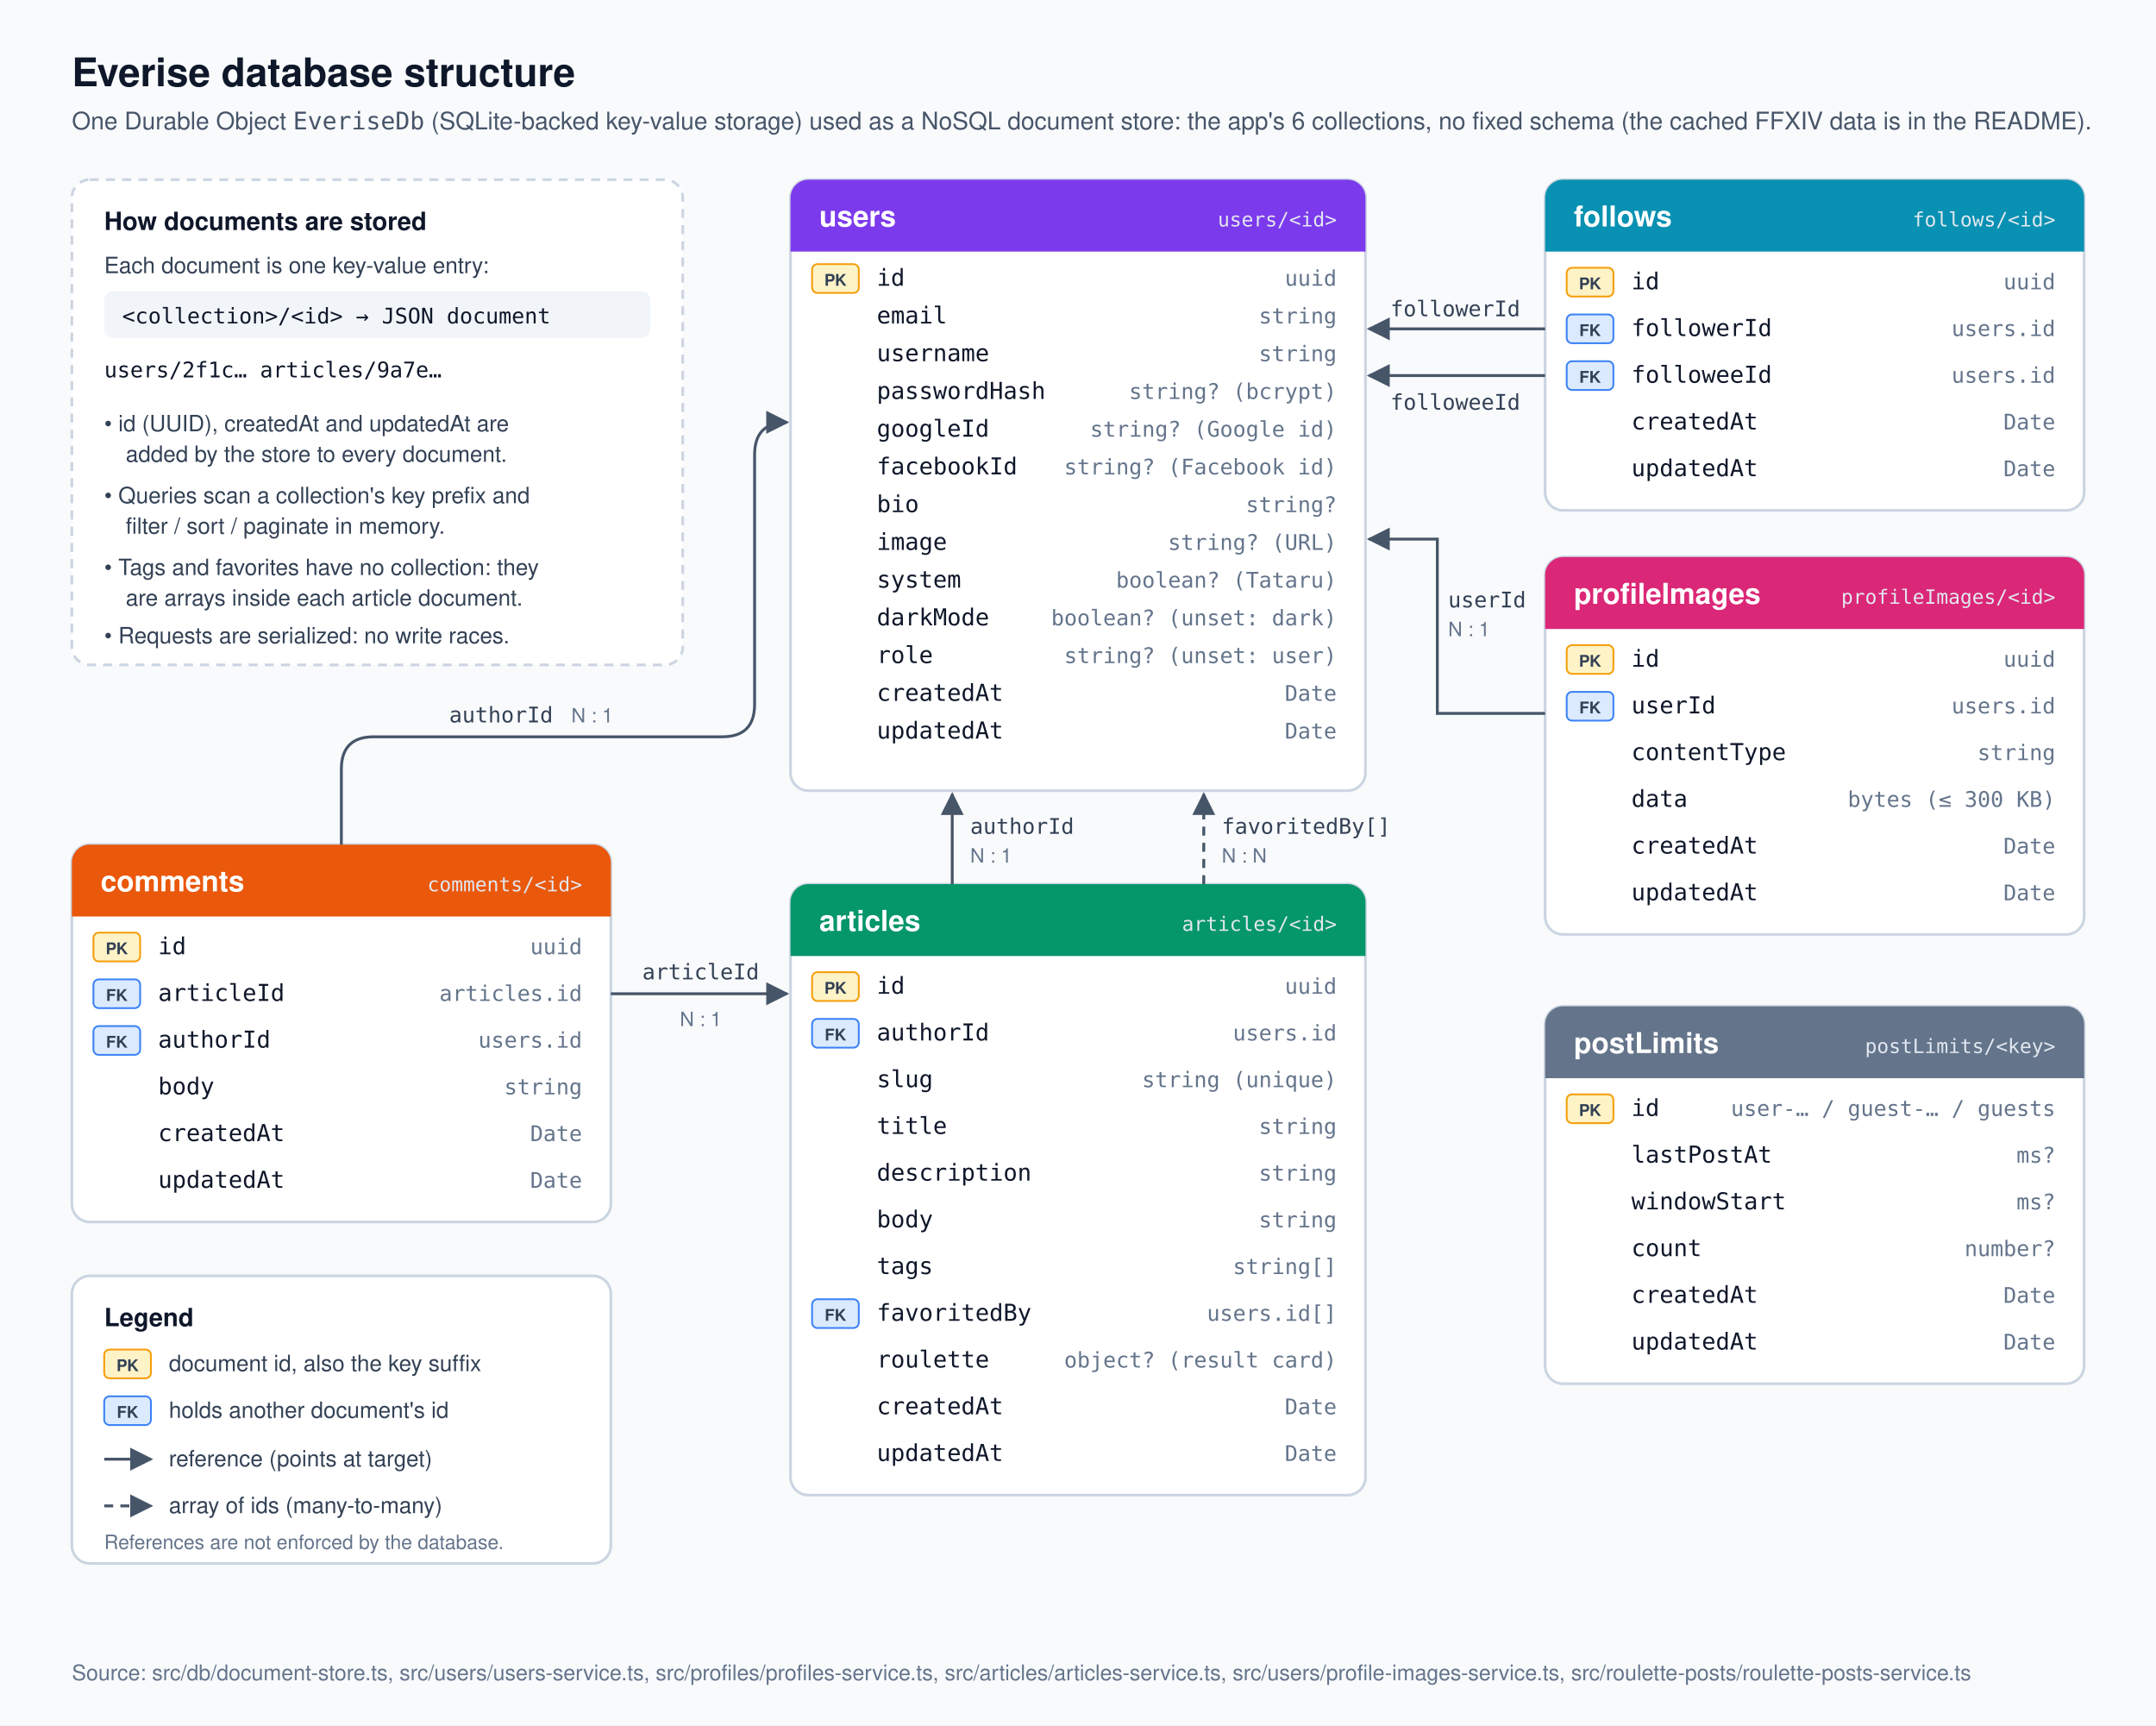
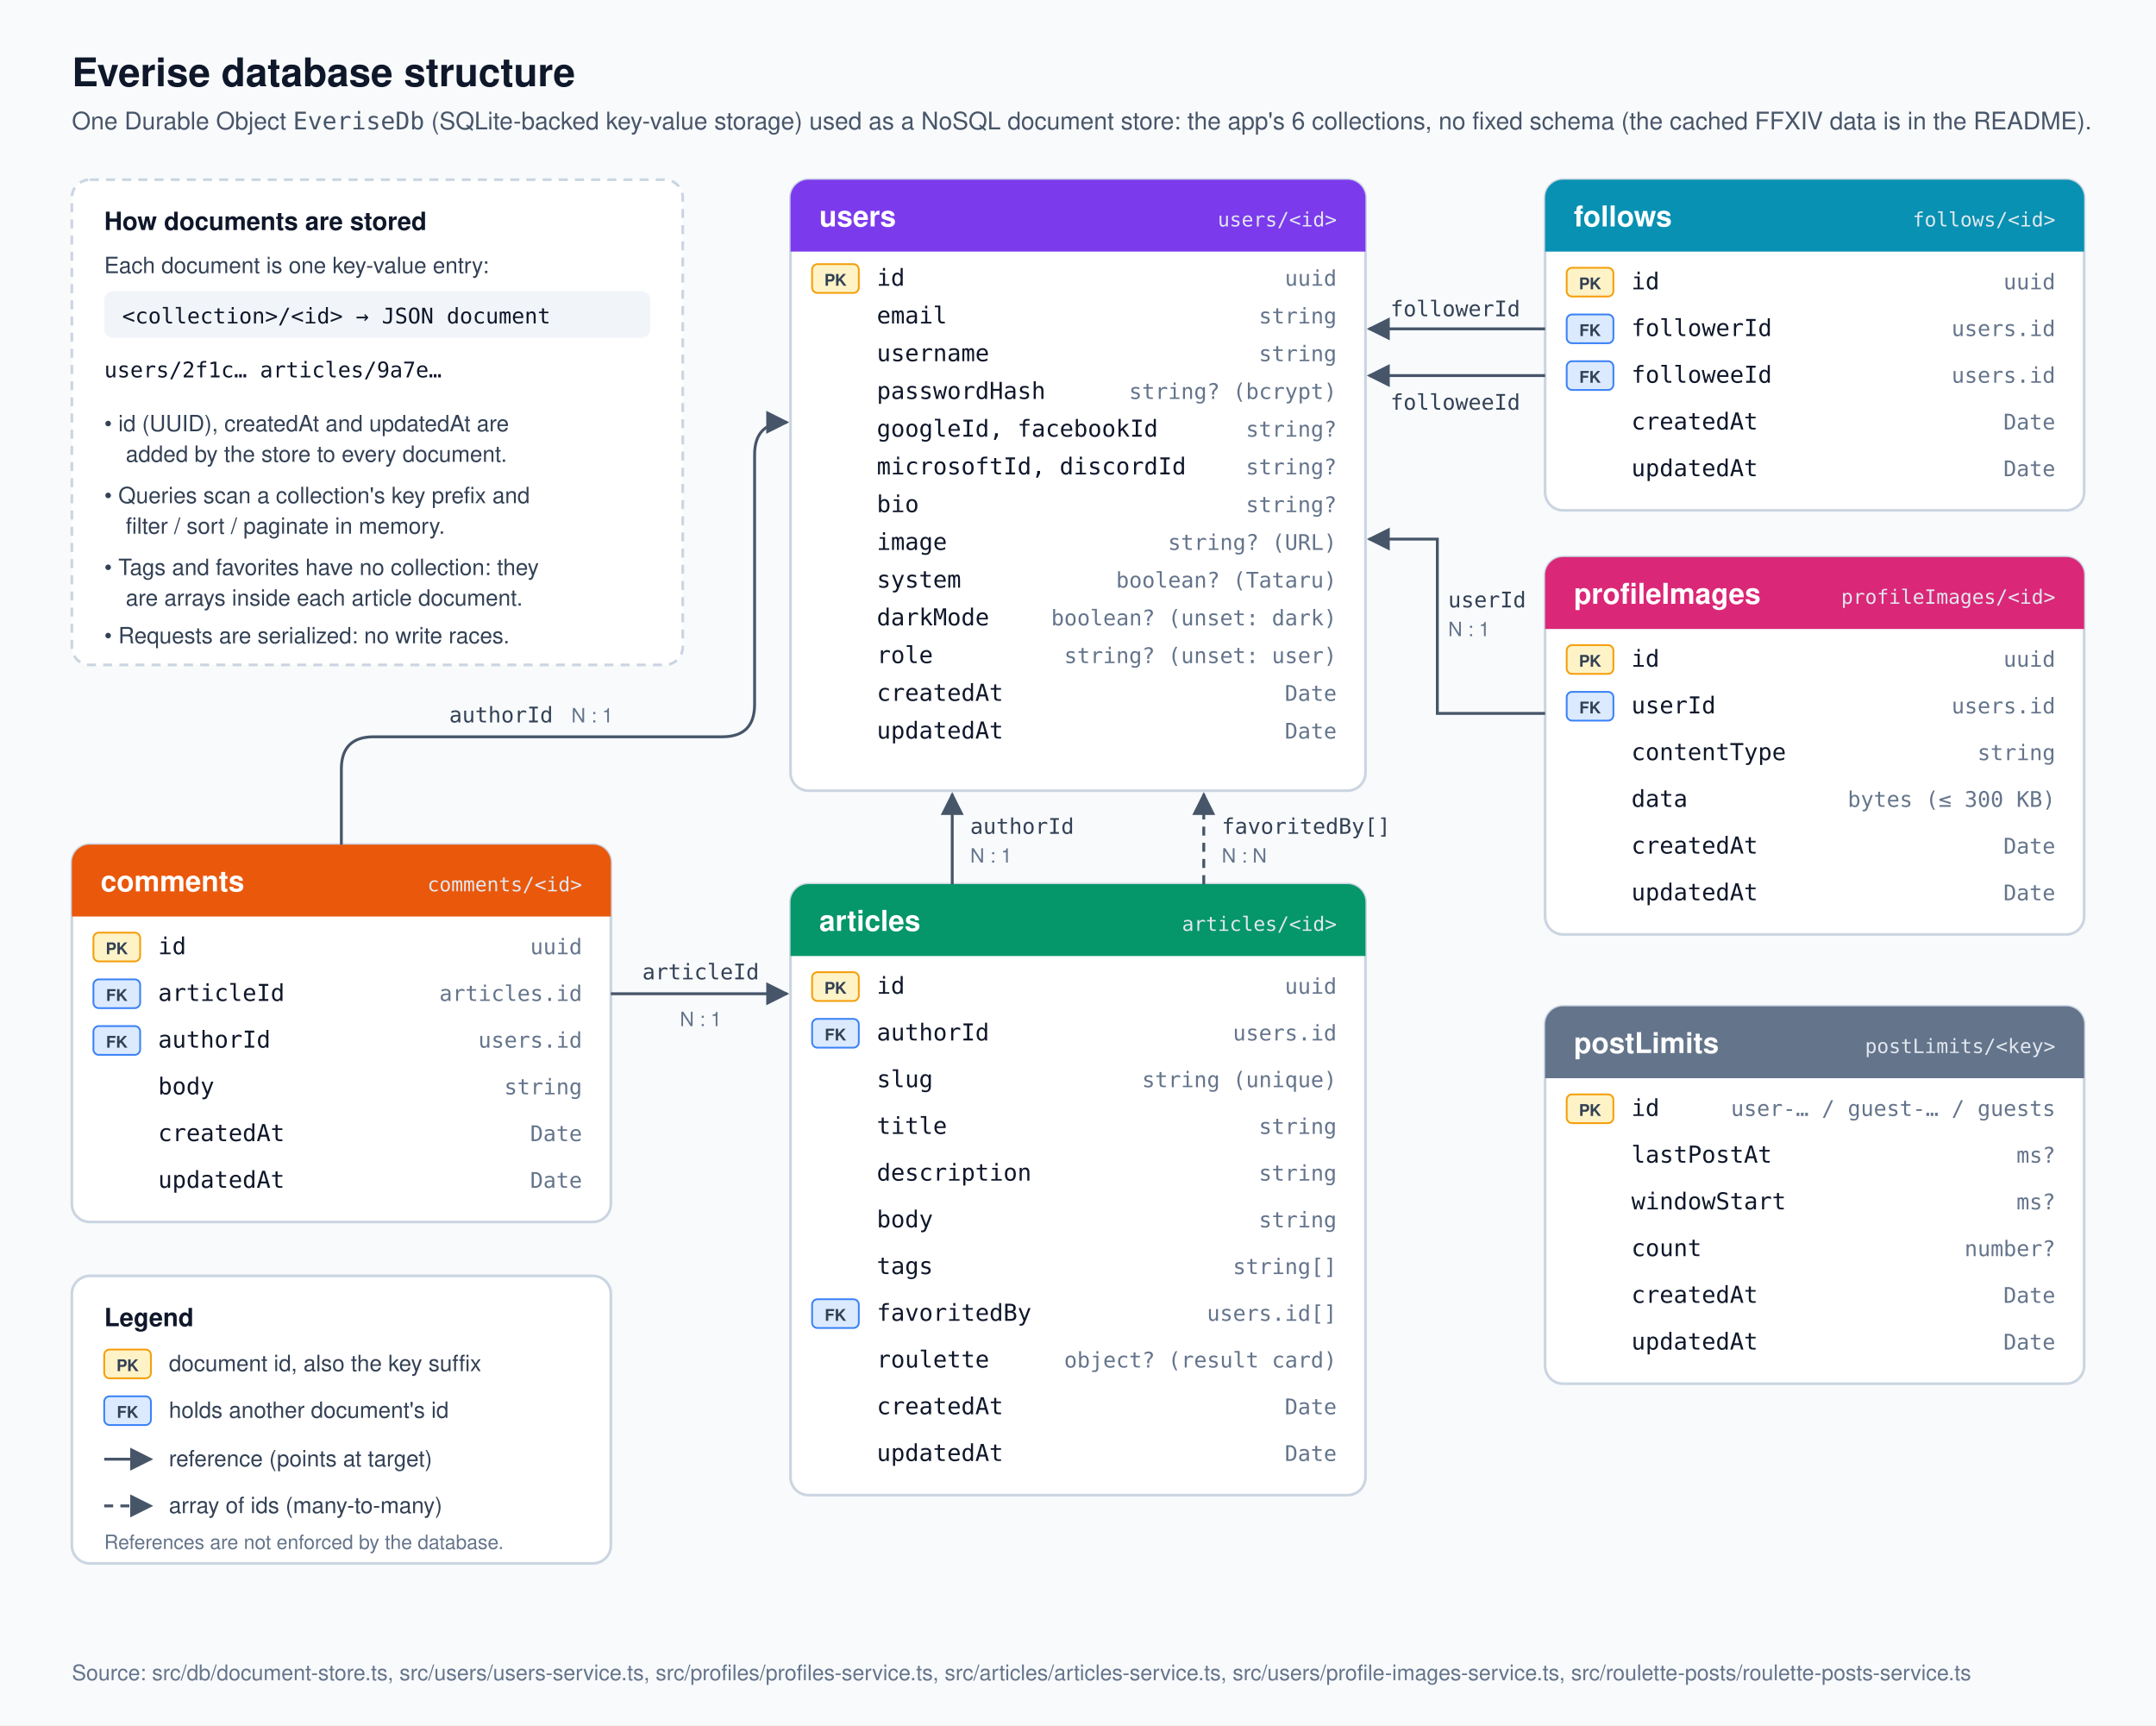
<svg xmlns="http://www.w3.org/2000/svg" width="1200" height="960" viewBox="0 0 1200 960" font-family="Segoe UI, Helvetica, Arial, sans-serif">
  <defs>
    <marker id="arrow" viewBox="0 0 10 10" refX="9" refY="5" markerWidth="8" markerHeight="8" orient="auto-start-reverse">
      <path d="M0,0 L10,5 L0,10 z" fill="#475569" />
    </marker>
    <style>
      .box { fill: #ffffff; stroke: #cbd5e1; stroke-width: 1.5; }
      .title { font-size: 16px; font-weight: 700; fill: #ffffff; }
      .key { font-size: 11px; fill: #e2e8f0; font-family: Consolas, Menlo, monospace; }
      .field { font-size: 13px; fill: #0f172a; font-family: Consolas, Menlo, monospace; }
      .type { font-size: 12px; fill: #64748b; font-family: Consolas, Menlo, monospace; }
      .pk { fill: #fef3c7; stroke: #f59e0b; }
      .fk { fill: #dbeafe; stroke: #3b82f6; }
      .badge { font-size: 9px; font-weight: 700; fill: #334155; }
      .rel { fill: none; stroke: #475569; stroke-width: 1.6; }
      .rel-label { font-size: 12px; fill: #334155; font-family: Consolas, Menlo, monospace; }
      .card { font-size: 11px; fill: #64748b; }
      .note-title { font-size: 14px; font-weight: 700; fill: #0f172a; }
      .note { font-size: 12.5px; fill: #334155; }
      .mono { font-family: Consolas, Menlo, monospace; font-size: 12px; fill: #0f172a; }
    </style>
  </defs>
  <rect width="1200" height="960" fill="#f8fafc" />
  <text x="40" y="48" font-size="22" font-weight="700" fill="#0f172a">Everise database structure</text>
  <text x="40" y="72" font-size="13.5" fill="#475569">One Durable Object <tspan font-family="Consolas, Menlo, monospace">EveriseDb</tspan> (SQLite-backed key-value storage) used as a NoSQL document store: the app's 6 collections, no fixed schema (the cached FFXIV data is in the README).</text>
  <rect x="40" y="100" width="340" height="270" rx="10" fill="#ffffff" stroke="#cbd5e1" stroke-width="1.5" stroke-dasharray="5 4" />
  <text x="58" y="128" class="note-title">How documents are stored</text>
  <text x="58" y="152" class="note">Each document is one key-value entry:</text>
  <rect x="58" y="162" width="304" height="26" rx="5" fill="#f1f5f9" />
  <text x="68" y="180" class="mono">&lt;collection&gt;/&lt;id&gt;  →  JSON document</text>
  <text x="58" y="210" class="mono" fill="#475569">users/2f1c…    articles/9a7e…</text>
  <text x="58" y="240" class="note">• id (UUID), createdAt and updatedAt are</text>
  <text x="70" y="257" class="note">added by the store to every document.</text>
  <text x="58" y="280" class="note">• Queries scan a collection's key prefix and</text>
  <text x="70" y="297" class="note">filter / sort / paginate in memory.</text>
  <text x="58" y="320" class="note">• Tags and favorites have no collection: they</text>
  <text x="70" y="337" class="note">are arrays inside each article document.</text>
  <text x="58" y="358" class="note">• Requests are serialized: no write races.</text>
  <g>
    <rect x="440" y="100" width="320" height="340" rx="10" class="box" />
    <path d="M450,100 h300 a10,10 0 0 1 10,10 v30 h-320 v-30 a10,10 0 0 1 10,-10 z" fill="#7c3aed" />
    <text x="456" y="126" class="title">users</text>
    <text x="744" y="126" class="key" text-anchor="end">users/&lt;id&gt;</text>
    <rect x="452" y="147" width="26" height="16" rx="3" class="pk" />
    <text x="465" y="159" class="badge" text-anchor="middle">PK</text>
    <text x="488" y="159" class="field">id</text>
    <text x="744" y="159" class="type" text-anchor="end">uuid</text>
    <text x="488" y="180" class="field">email</text>
    <text x="744" y="180" class="type" text-anchor="end">string</text>
    <text x="488" y="201" class="field">username</text>
    <text x="744" y="201" class="type" text-anchor="end">string</text>
    <text x="488" y="222" class="field">passwordHash</text>
    <text x="744" y="222" class="type" text-anchor="end">string? (bcrypt)</text>
-     <text x="488" y="243" class="field">googleId</text>
-     <text x="744" y="243" class="type" text-anchor="end">string? (Google id)</text>
-     <text x="488" y="264" class="field">facebookId</text>
-     <text x="744" y="264" class="type" text-anchor="end">string? (Facebook id)</text>
+     <text x="488" y="243" class="field">googleId, facebookId</text>
+     <text x="744" y="243" class="type" text-anchor="end">string?</text>
+     <text x="488" y="264" class="field">microsoftId, discordId</text>
+     <text x="744" y="264" class="type" text-anchor="end">string?</text>
    <text x="488" y="285" class="field">bio</text>
    <text x="744" y="285" class="type" text-anchor="end">string?</text>
    <text x="488" y="306" class="field">image</text>
    <text x="744" y="306" class="type" text-anchor="end">string? (URL)</text>
    <text x="488" y="327" class="field">system</text>
    <text x="744" y="327" class="type" text-anchor="end">boolean? (Tataru)</text>
    <text x="488" y="348" class="field">darkMode</text>
    <text x="744" y="348" class="type" text-anchor="end">boolean? (unset: dark)</text>
    <text x="488" y="369" class="field">role</text>
    <text x="744" y="369" class="type" text-anchor="end">string? (unset: user)</text>
    <text x="488" y="390" class="field">createdAt</text>
    <text x="744" y="390" class="type" text-anchor="end">Date</text>
    <text x="488" y="411" class="field">updatedAt</text>
    <text x="744" y="411" class="type" text-anchor="end">Date</text>
  </g>
  <g>
    <rect x="860" y="100" width="300" height="184" rx="10" class="box" />
    <path d="M870,100 h280 a10,10 0 0 1 10,10 v30 h-300 v-30 a10,10 0 0 1 10,-10 z" fill="#0891b2" />
    <text x="876" y="126" class="title">follows</text>
    <text x="1144" y="126" class="key" text-anchor="end">follows/&lt;id&gt;</text>
    <rect x="872" y="149" width="26" height="16" rx="3" class="pk" />
    <text x="885" y="161" class="badge" text-anchor="middle">PK</text>
    <text x="908" y="161" class="field">id</text>
    <text x="1144" y="161" class="type" text-anchor="end">uuid</text>
    <rect x="872" y="175" width="26" height="16" rx="3" class="fk" />
    <text x="885" y="187" class="badge" text-anchor="middle">FK</text>
    <text x="908" y="187" class="field">followerId</text>
    <text x="1144" y="187" class="type" text-anchor="end">users.id</text>
    <rect x="872" y="201" width="26" height="16" rx="3" class="fk" />
    <text x="885" y="213" class="badge" text-anchor="middle">FK</text>
    <text x="908" y="213" class="field">followeeId</text>
    <text x="1144" y="213" class="type" text-anchor="end">users.id</text>
    <text x="908" y="239" class="field">createdAt</text>
    <text x="1144" y="239" class="type" text-anchor="end">Date</text>
    <text x="908" y="265" class="field">updatedAt</text>
    <text x="1144" y="265" class="type" text-anchor="end">Date</text>
  </g>
  <g transform="translate(0 52)">
    <rect x="440" y="440" width="320" height="340" rx="10" class="box" />
    <path d="M450,440 h300 a10,10 0 0 1 10,10 v30 h-320 v-30 a10,10 0 0 1 10,-10 z" fill="#059669" />
    <text x="456" y="466" class="title">articles</text>
    <text x="744" y="466" class="key" text-anchor="end">articles/&lt;id&gt;</text>
    <rect x="452" y="489" width="26" height="16" rx="3" class="pk" />
    <text x="465" y="501" class="badge" text-anchor="middle">PK</text>
    <text x="488" y="501" class="field">id</text>
    <text x="744" y="501" class="type" text-anchor="end">uuid</text>
    <rect x="452" y="515" width="26" height="16" rx="3" class="fk" />
    <text x="465" y="527" class="badge" text-anchor="middle">FK</text>
    <text x="488" y="527" class="field">authorId</text>
    <text x="744" y="527" class="type" text-anchor="end">users.id</text>
    <text x="488" y="553" class="field">slug</text>
    <text x="744" y="553" class="type" text-anchor="end">string (unique)</text>
    <text x="488" y="579" class="field">title</text>
    <text x="744" y="579" class="type" text-anchor="end">string</text>
    <text x="488" y="605" class="field">description</text>
    <text x="744" y="605" class="type" text-anchor="end">string</text>
    <text x="488" y="631" class="field">body</text>
    <text x="744" y="631" class="type" text-anchor="end">string</text>
    <text x="488" y="657" class="field">tags</text>
    <text x="744" y="657" class="type" text-anchor="end">string[]</text>
    <rect x="452" y="671" width="26" height="16" rx="3" class="fk" />
    <text x="465" y="683" class="badge" text-anchor="middle">FK</text>
    <text x="488" y="683" class="field">favoritedBy</text>
    <text x="744" y="683" class="type" text-anchor="end">users.id[]</text>
    <text x="488" y="709" class="field">roulette</text>
    <text x="744" y="709" class="type" text-anchor="end">object? (result card)</text>
    <text x="488" y="735" class="field">createdAt</text>
    <text x="744" y="735" class="type" text-anchor="end">Date</text>
    <text x="488" y="761" class="field">updatedAt</text>
    <text x="744" y="761" class="type" text-anchor="end">Date</text>
  </g>
  <g>
    <rect x="40" y="470" width="300" height="210" rx="10" class="box" />
    <path d="M50,470 h280 a10,10 0 0 1 10,10 v30 h-300 v-30 a10,10 0 0 1 10,-10 z" fill="#ea580c" />
    <text x="56" y="496" class="title">comments</text>
    <text x="324" y="496" class="key" text-anchor="end">comments/&lt;id&gt;</text>
    <rect x="52" y="519" width="26" height="16" rx="3" class="pk" />
    <text x="65" y="531" class="badge" text-anchor="middle">PK</text>
    <text x="88" y="531" class="field">id</text>
    <text x="324" y="531" class="type" text-anchor="end">uuid</text>
    <rect x="52" y="545" width="26" height="16" rx="3" class="fk" />
    <text x="65" y="557" class="badge" text-anchor="middle">FK</text>
    <text x="88" y="557" class="field">articleId</text>
    <text x="324" y="557" class="type" text-anchor="end">articles.id</text>
    <rect x="52" y="571" width="26" height="16" rx="3" class="fk" />
    <text x="65" y="583" class="badge" text-anchor="middle">FK</text>
    <text x="88" y="583" class="field">authorId</text>
    <text x="324" y="583" class="type" text-anchor="end">users.id</text>
    <text x="88" y="609" class="field">body</text>
    <text x="324" y="609" class="type" text-anchor="end">string</text>
    <text x="88" y="635" class="field">createdAt</text>
    <text x="324" y="635" class="type" text-anchor="end">Date</text>
    <text x="88" y="661" class="field">updatedAt</text>
    <text x="324" y="661" class="type" text-anchor="end">Date</text>
  </g>
  <path d="M860,183 H762" class="rel" marker-end="url(#arrow)" />
  <text x="810" y="176" class="rel-label" text-anchor="middle">followerId</text>
  <path d="M860,209 H762" class="rel" marker-end="url(#arrow)" />
  <text x="810" y="228" class="rel-label" text-anchor="middle">followeeId</text>
  <path d="M530,492 V442" class="rel" marker-end="url(#arrow)" />
  <text x="540" y="464" class="rel-label">authorId</text>
  <text x="540" y="480" class="card">N : 1</text>
  <path d="M670,492 V442" class="rel" stroke-dasharray="5 4" marker-end="url(#arrow)" />
  <text x="680" y="464" class="rel-label">favoritedBy[]</text>
  <text x="680" y="480" class="card">N : N</text>
  <path d="M340,553 H438" class="rel" marker-end="url(#arrow)" />
  <text x="390" y="545" class="rel-label" text-anchor="middle">articleId</text>
  <text x="390" y="571" class="card" text-anchor="middle">N : 1</text>
  <path d="M190,470 V428 Q190,410 208,410 H402 Q420,410 420,392 V253 Q420,235 438,235" class="rel" marker-end="url(#arrow)" />
  <text x="250" y="402" class="rel-label">authorId</text>
  <text x="318" y="402" class="card">N : 1</text>
  <g>
    <rect x="860" y="310" width="300" height="210" rx="10" class="box" />
    <path d="M870,310 h280 a10,10 0 0 1 10,10 v30 h-300 v-30 a10,10 0 0 1 10,-10 z" fill="#db2777" />
    <text x="876" y="336" class="title">profileImages</text>
    <text x="1144" y="336" class="key" text-anchor="end">profileImages/&lt;id&gt;</text>
    <rect x="872" y="359" width="26" height="16" rx="3" class="pk" />
    <text x="885" y="371" class="badge" text-anchor="middle">PK</text>
    <text x="908" y="371" class="field">id</text>
    <text x="1144" y="371" class="type" text-anchor="end">uuid</text>
    <rect x="872" y="385" width="26" height="16" rx="3" class="fk" />
    <text x="885" y="397" class="badge" text-anchor="middle">FK</text>
    <text x="908" y="397" class="field">userId</text>
    <text x="1144" y="397" class="type" text-anchor="end">users.id</text>
    <text x="908" y="423" class="field">contentType</text>
    <text x="1144" y="423" class="type" text-anchor="end">string</text>
    <text x="908" y="449" class="field">data</text>
    <text x="1144" y="449" class="type" text-anchor="end">bytes (≤ 300 KB)</text>
    <text x="908" y="475" class="field">createdAt</text>
    <text x="1144" y="475" class="type" text-anchor="end">Date</text>
    <text x="908" y="501" class="field">updatedAt</text>
    <text x="1144" y="501" class="type" text-anchor="end">Date</text>
  </g>
  <path d="M860,397 H800 V300 H762" class="rel" marker-end="url(#arrow)" />
  <text x="806" y="338" class="rel-label">userId</text>
  <text x="806" y="354" class="card">N : 1</text>
  <g>
    <rect x="860" y="560" width="300" height="210" rx="10" class="box" />
    <path d="M870,560 h280 a10,10 0 0 1 10,10 v30 h-300 v-30 a10,10 0 0 1 10,-10 z" fill="#64748b" />
    <text x="876" y="586" class="title">postLimits</text>
    <text x="1144" y="586" class="key" text-anchor="end">postLimits/&lt;key&gt;</text>
    <rect x="872" y="609" width="26" height="16" rx="3" class="pk" />
    <text x="885" y="621" class="badge" text-anchor="middle">PK</text>
    <text x="908" y="621" class="field">id</text>
    <text x="1144" y="621" class="type" text-anchor="end">user-… / guest-… / guests</text>
    <text x="908" y="647" class="field">lastPostAt</text>
    <text x="1144" y="647" class="type" text-anchor="end">ms?</text>
    <text x="908" y="673" class="field">windowStart</text>
    <text x="1144" y="673" class="type" text-anchor="end">ms?</text>
    <text x="908" y="699" class="field">count</text>
    <text x="1144" y="699" class="type" text-anchor="end">number?</text>
    <text x="908" y="725" class="field">createdAt</text>
    <text x="1144" y="725" class="type" text-anchor="end">Date</text>
    <text x="908" y="751" class="field">updatedAt</text>
    <text x="1144" y="751" class="type" text-anchor="end">Date</text>
  </g>
  <rect x="40" y="710" width="300" height="160" rx="10" fill="#ffffff" stroke="#cbd5e1" stroke-width="1.5" />
  <text x="58" y="738" class="note-title">Legend</text>
  <rect x="58" y="751" width="26" height="16" rx="3" class="pk" />
  <text x="71" y="763" class="badge" text-anchor="middle">PK</text>
  <text x="94" y="763" class="note">document id, also the key suffix</text>
  <rect x="58" y="777" width="26" height="16" rx="3" class="fk" />
  <text x="71" y="789" class="badge" text-anchor="middle">FK</text>
  <text x="94" y="789" class="note">holds another document's id</text>
  <path d="M58,812 H84" class="rel" marker-end="url(#arrow)" />
  <text x="94" y="816" class="note">reference (points at target)</text>
  <path d="M58,838 H84" class="rel" stroke-dasharray="5 4" marker-end="url(#arrow)" />
  <text x="94" y="842" class="note">array of ids (many-to-many)</text>
  <text x="58" y="862" class="card">References are not enforced by the database.</text>
  <text x="40" y="935" font-size="12" fill="#64748b">Source: src/db/document-store.ts, src/users/users-service.ts, src/profiles/profiles-service.ts, src/articles/articles-service.ts, src/users/profile-images-service.ts, src/roulette-posts/roulette-posts-service.ts</text>
</svg>
